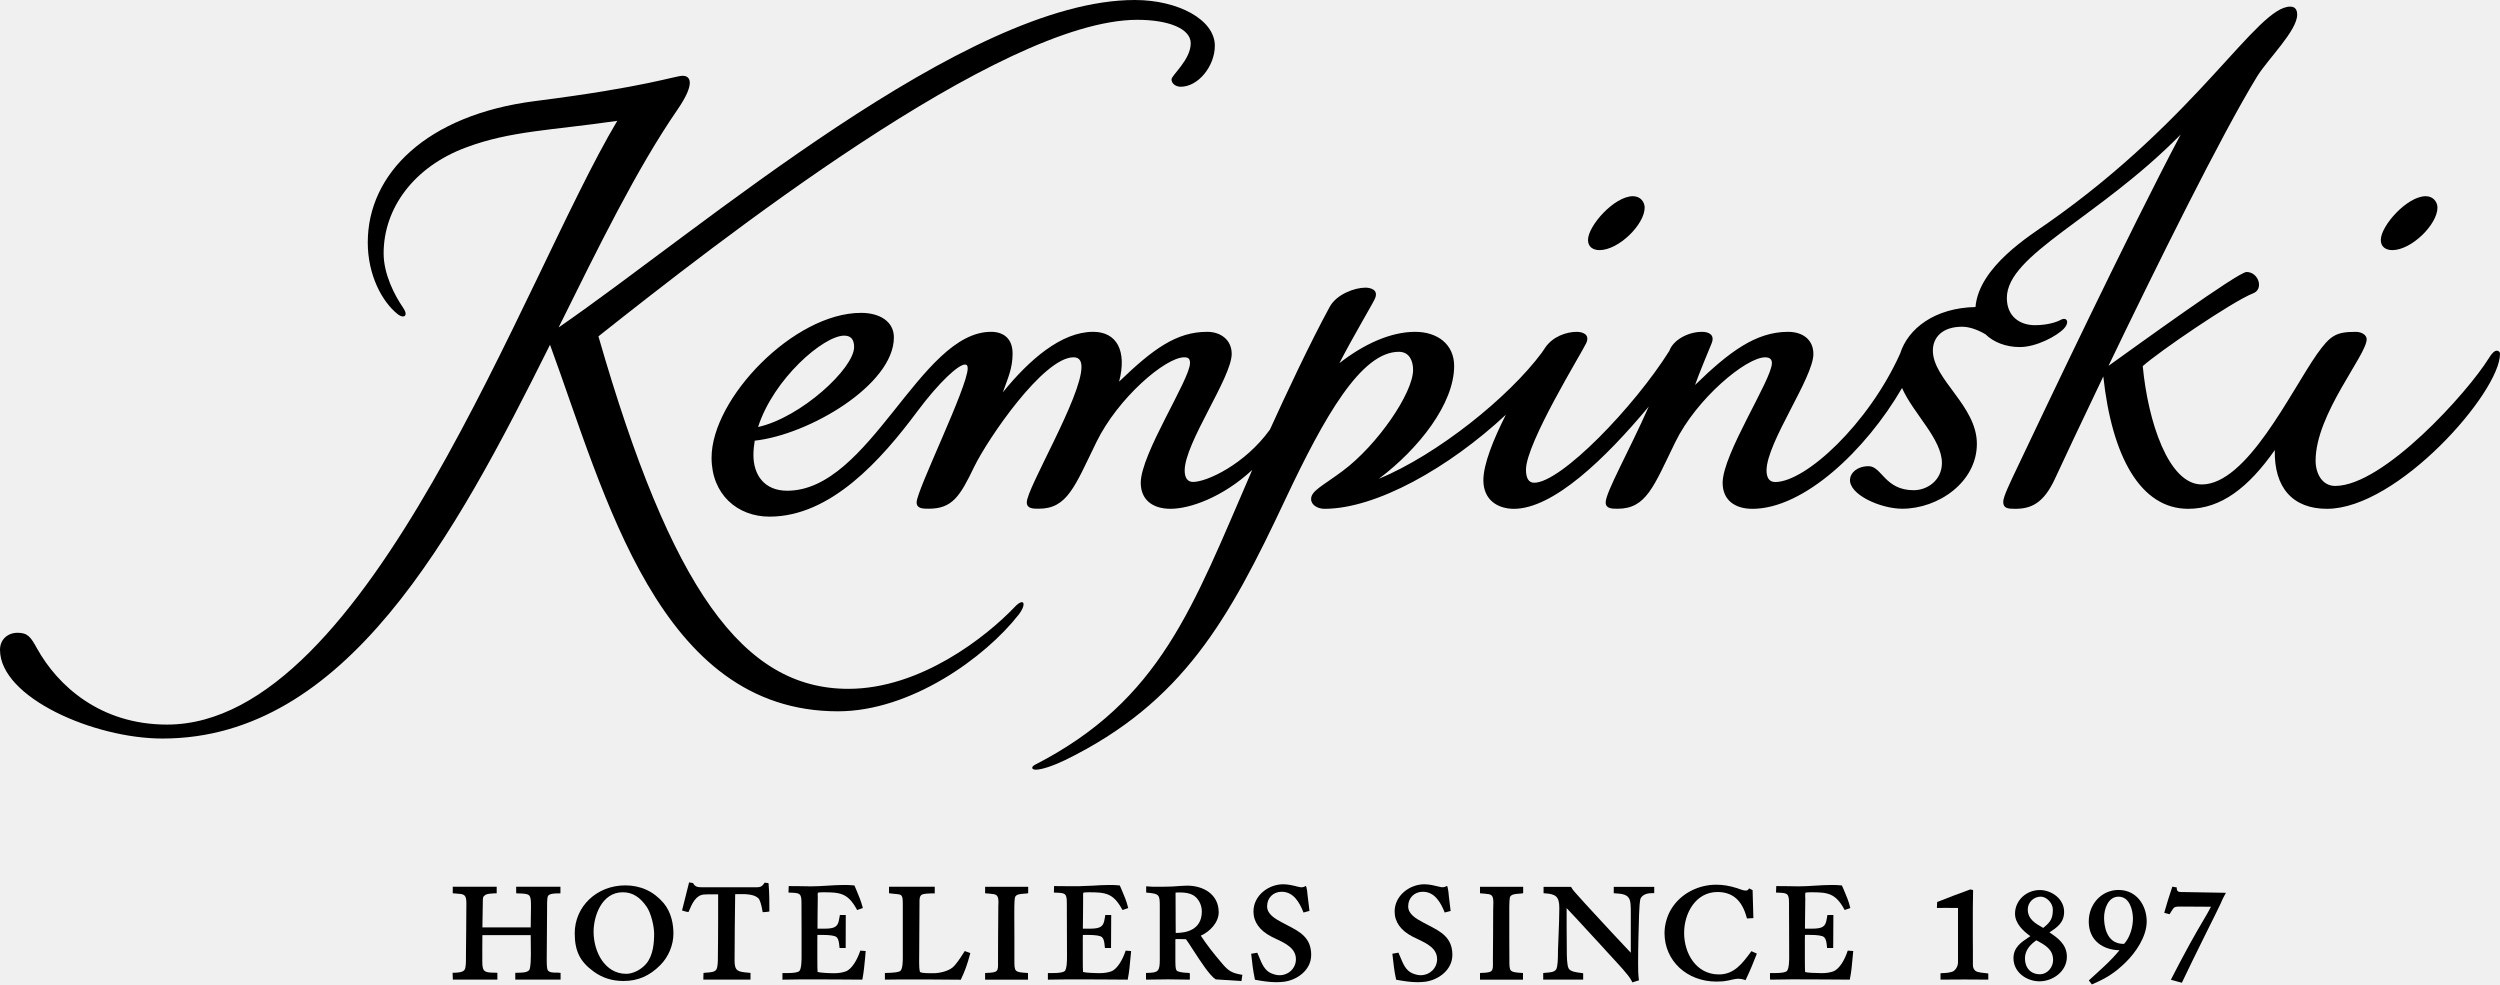
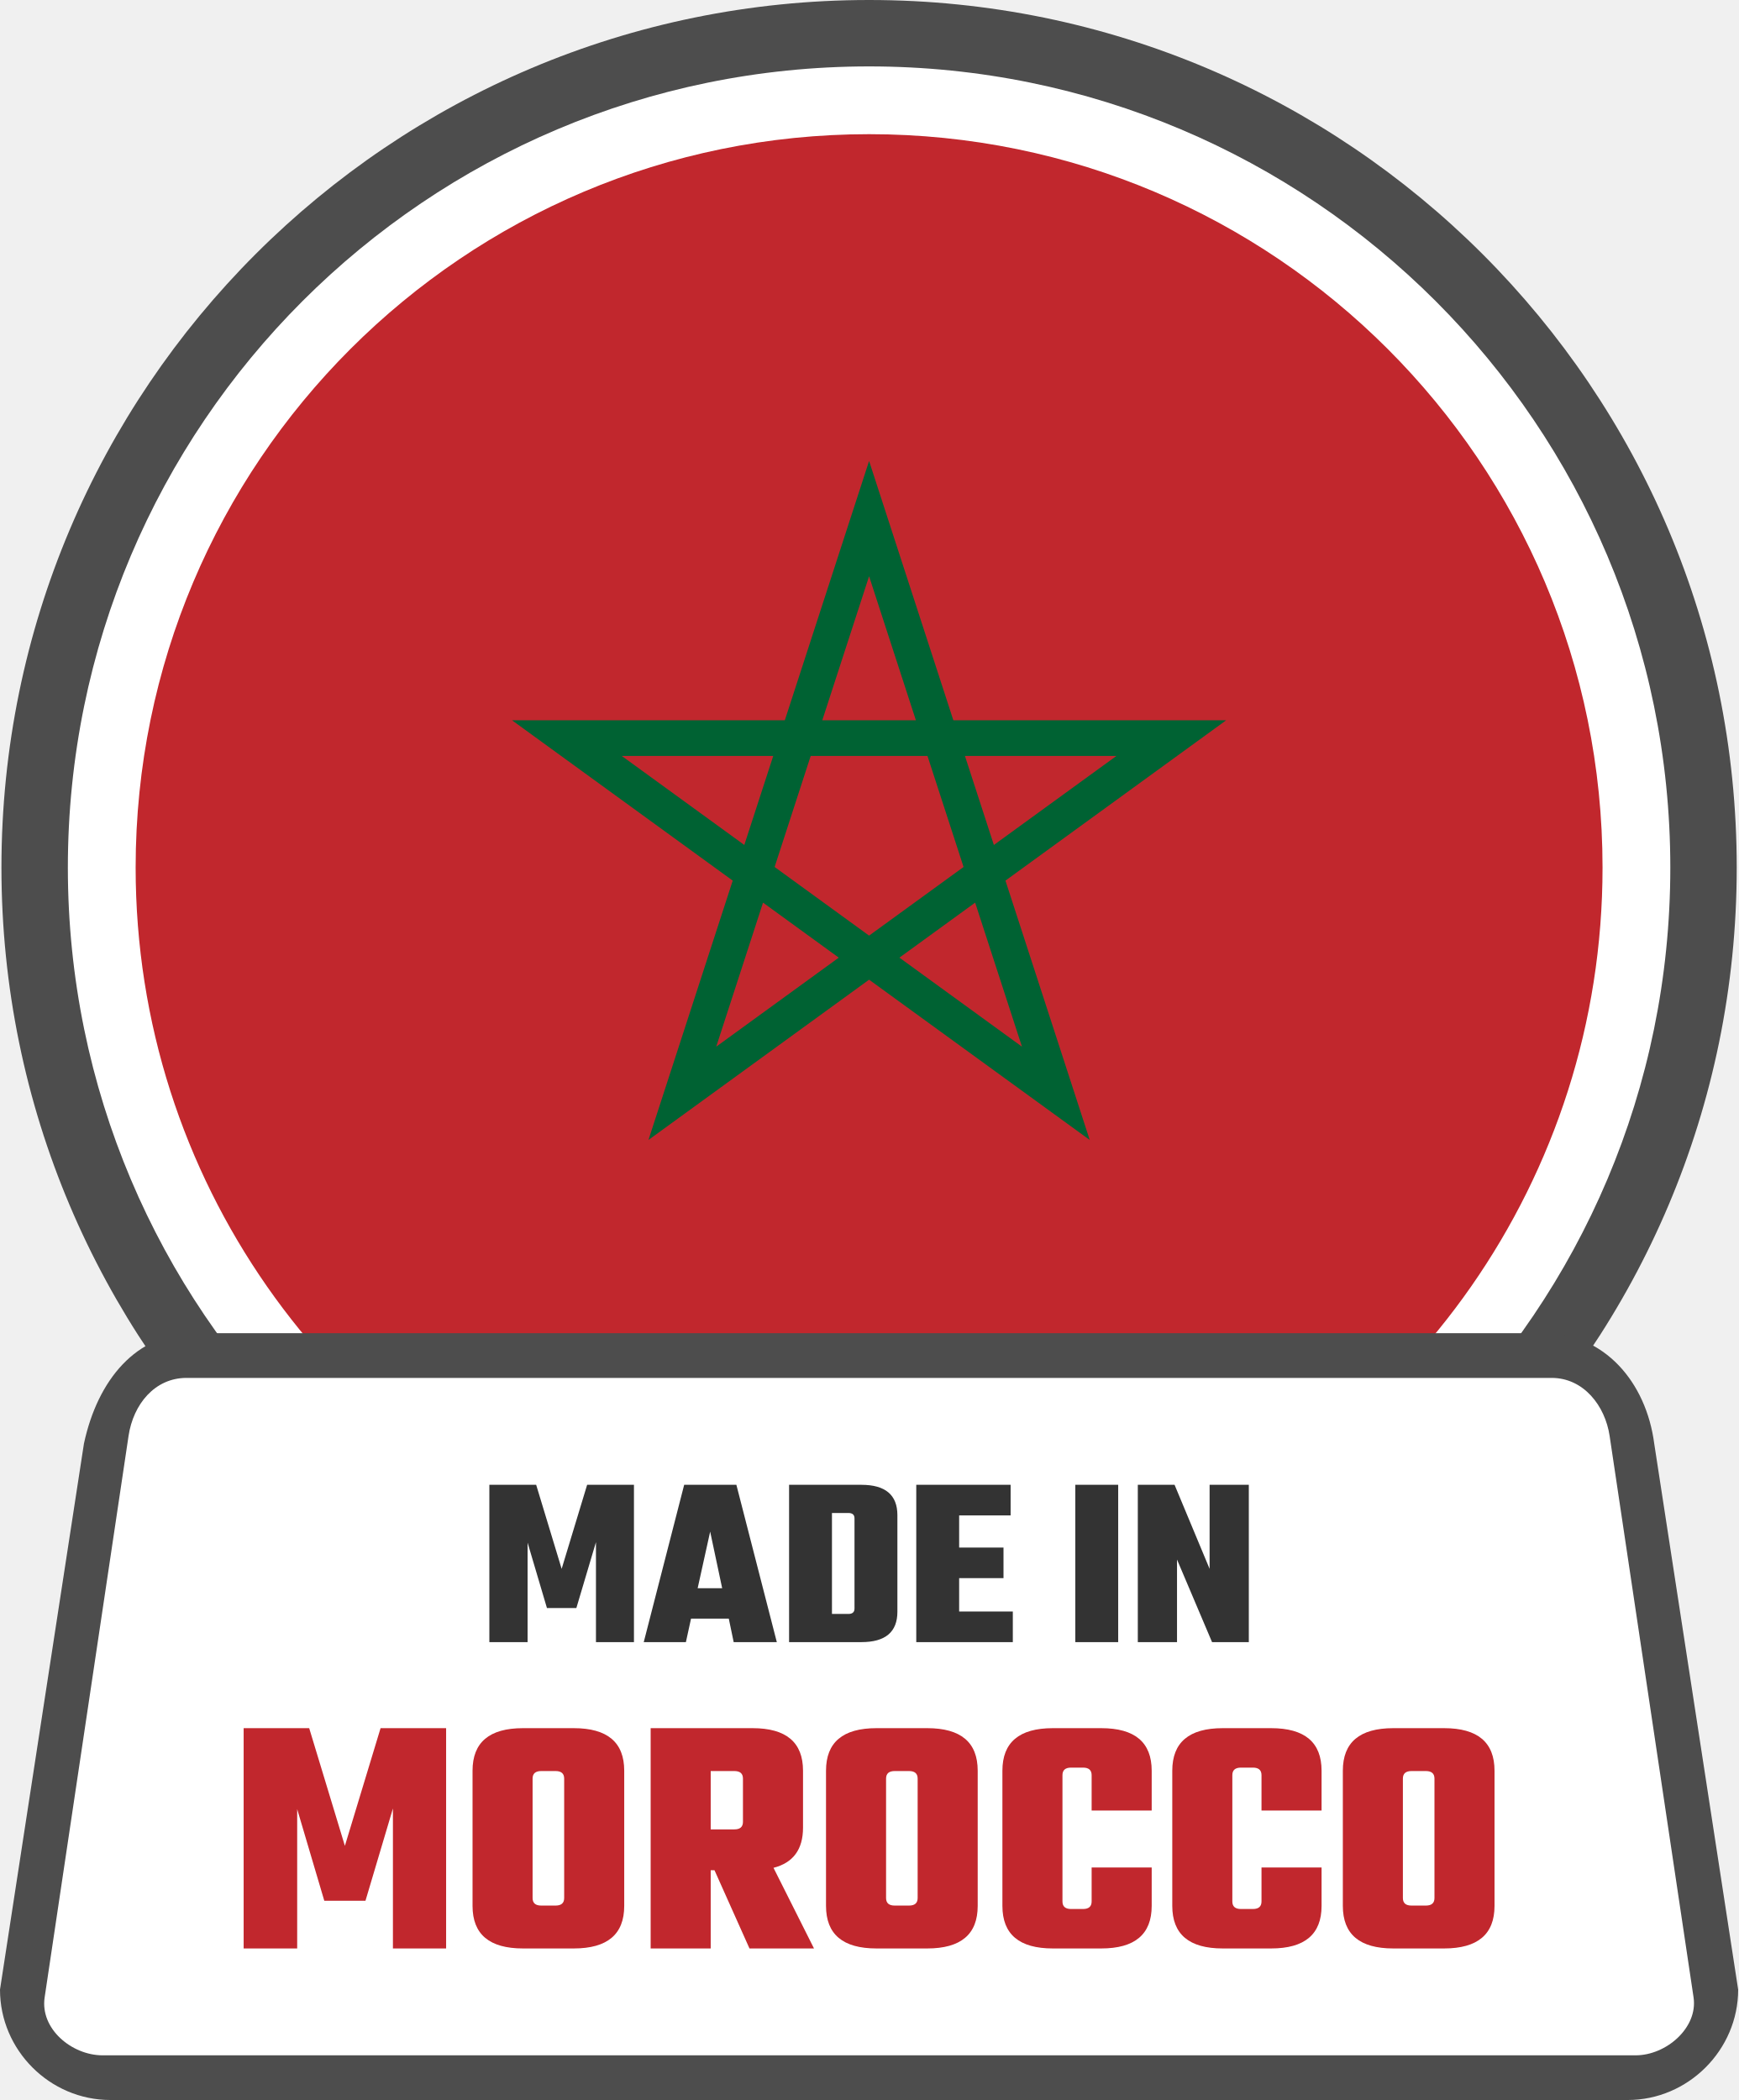
- <svg xmlns="http://www.w3.org/2000/svg" width="200pt" height="78.754pt" viewBox="0 0 200 78.754" version="1.1" id="svg2">
-   <defs id="defs4" />
-   <path id="path131" d="m 130.637,15.696 c -1.495,0 -3.597,2.37 -3.597,3.5 0,0.565 0.413,0.813 0.923,0.813 1.53,0 3.61,-2.053 3.61,-3.404 0,-0.434 -0.324,-0.909 -0.937,-0.909" style="fill:#000000;fill-opacity:1;fill-rule:nonzero;stroke:none" />
-   <path id="path133" d="m 194.061,15.696 c -1.495,0 -3.597,2.37 -3.597,3.5 0,0.565 0.413,0.813 0.923,0.813 1.53,0 3.61,-2.053 3.61,-3.404 0,-0.434 -0.331,-0.909 -0.937,-0.909" style="fill:#000000;fill-opacity:1;fill-rule:nonzero;stroke:none" />
-   <path id="path135" d="M 90.778,-4.8828129e-5 C 77.28,-4.8828129e-5 56.148,18.3 44.689,26.196 47.893,19.733 50.939,13.505 54.198,8.771 c 1.447,-2.101 1.04,-2.708 0.42,-2.708 -0.62,0 -2.921,0.896 -11.782,2.019 -8.716,1.102 -13.415,5.822 -13.415,11.314 0,2.598 1.137,4.747 2.412,5.753 0.455,0.351 0.889,0.145 0.4,-0.558 -0.641,-0.923 -1.543,-2.639 -1.543,-4.32 0,-3.597 2.398,-6.918 6.594,-8.475 C 40.865,10.459 44.076,10.439 49.382,9.667 41.892,22.214 29.524,57.967 13.36,57.967 8.006,57.967 4.616,54.845 2.97,51.89 2.467,50.98 2.232,50.622 1.412,50.622 0.572,50.622 0,51.201 0,51.979 c 0,3.824 7.524,7.104 12.995,7.104 14.655,0 23.351,-16.13 31.006,-31.502 4.423,12.037 8.695,29.324 23.034,29.324 5.822,0 11.775,-4.299 14.456,-7.731 0.675,-0.875 0.427,-1.399 -0.31,-0.62 -2.281,2.391 -7.538,6.553 -13.312,6.553 -8.447,0 -14.18,-8.006 -19.995,-28.201 9.433,-7.462 32.142,-25.321 43.112,-25.321 2.501,0 4.272,0.71 4.272,1.874 0,1.33 -1.536,2.556 -1.536,2.894 0,0.331 0.331,0.586 0.737,0.586 1.406,0 2.728,-1.654 2.728,-3.28 0,-2.088 -2.942,-3.659 -6.408,-3.659" style="fill:#000000;fill-opacity:1;fill-rule:nonzero;stroke:none" />
-   <path id="path137" d="m 199.738,28.057 c -0.172,0 -0.386,0.193 -0.627,0.593 -1.681,2.722 -8.427,10.225 -12.299,10.225 -1.02,0 -1.564,-0.965 -1.564,-2.026 0,-3.721 4.086,-8.44 4.086,-9.708 0,-0.351 -0.413,-0.593 -0.868,-0.593 -1.564,0 -2.033,0.262 -3.114,1.791 -2.122,3.032 -5.602,10.418 -9.212,10.418 -2.666,0 -4.306,-5.057 -4.72,-9.467 1.226,-1.109 7.152,-5.168 8.84,-5.829 0.861,-0.331 0.427,-1.702 -0.537,-1.702 -0.668,0 -8.84,5.939 -11.045,7.51 3.796,-7.896 9.033,-18.486 11.899,-23.165 0.841,-1.364 3.197,-3.652 3.197,-4.926 0,-0.427 -0.179,-0.648 -0.558,-0.648 -2.653,0 -7.338,8.854 -19.348,17.28 -1.447,1.02 -5.56,3.535 -5.829,6.752 -3.273,0.069 -5.402,1.729 -6.029,3.728 -2.542,5.643 -7.558,10.273 -9.998,10.273 -0.551,0 -0.689,-0.475 -0.689,-0.923 0,-2.239 3.748,-7.414 3.748,-9.322 0,-1.13 -0.834,-1.771 -2.026,-1.771 -2.591,0 -4.72,1.612 -7.441,4.251 0.255,-0.751 1.137,-2.88 1.33,-3.342 0.289,-0.73 -0.317,-0.909 -0.765,-0.909 -1.185,0 -2.336,0.696 -2.618,1.516 -2.811,4.485 -8.668,10.556 -10.818,10.556 -0.434,0 -0.655,-0.358 -0.655,-1.047 0,-2.122 4.451,-9.322 4.823,-10.129 0.331,-0.737 -0.372,-0.896 -0.758,-0.896 -0.827,0 -1.902,0.365 -2.515,1.247 -0.076,0.11 -0.172,0.255 -0.289,0.427 -2.653,3.569 -8.323,8.13 -13.036,10.087 3.225,-2.425 6.029,-6.029 6.029,-9.026 0,-1.743 -1.337,-2.735 -3.121,-2.735 -1.984,0 -4.141,1.006 -6.063,2.508 1.24,-2.377 2.639,-4.706 2.839,-5.147 0.338,-0.737 -0.365,-0.896 -0.751,-0.896 -0.861,0 -2.308,0.524 -2.859,1.536 -1.53,2.797 -3.528,7.055 -4.782,9.818 -2.012,2.791 -5.05,4.189 -6.153,4.189 -0.427,0 -0.668,-0.317 -0.668,-0.916 0,-2.205 3.762,-7.434 3.762,-9.329 0,-1.109 -0.868,-1.764 -1.957,-1.764 -2.474,0 -4.341,1.378 -7.049,3.982 0.641,-2.467 -0.193,-3.982 -2.074,-3.982 -2.556,0 -5.119,2.239 -7.228,4.837 0.427,-1.192 0.779,-1.929 0.779,-3.101 0,-1.185 -0.71,-1.736 -1.723,-1.736 -5.691,0 -9.688,12.712 -16.309,12.712 -1.84,0 -2.701,-1.275 -2.701,-2.853 0,-0.386 0.041,-0.765 0.103,-1.151 4.348,-0.475 11.134,-4.479 11.134,-8.261 0,-1.288 -1.151,-1.964 -2.625,-1.964 -5.374,0 -11.961,6.849 -11.961,11.589 0,2.935 2.067,4.713 4.637,4.713 4.899,0 8.937,-4.541 11.817,-8.413 1.791,-2.398 3.307,-3.755 3.817,-3.755 0.131,0 0.22,0.062 0.22,0.303 0,1.488 -4.086,9.756 -4.086,10.721 0,0.51 0.503,0.51 0.965,0.51 1.895,0 2.508,-0.999 3.638,-3.349 1.096,-2.253 5.54,-8.764 7.951,-8.764 0.475,0 0.634,0.317 0.634,0.772 0,2.412 -4.375,9.694 -4.375,10.831 0,0.51 0.503,0.51 0.965,0.51 2.281,0 2.88,-1.798 4.603,-5.326 1.716,-3.521 5.519,-6.787 7.028,-6.787 0.344,0 0.462,0.131 0.462,0.462 0,1.316 -3.941,7.262 -3.941,9.577 0,1.35 0.937,2.081 2.384,2.081 1.55,0 4.162,-0.916 6.532,-3.107 -4.775,11.004 -7.297,18.41 -17.391,23.592 -0.289,0.152 -0.289,0.386 0.083,0.386 0.475,0 1.433,-0.324 2.377,-0.785 9.412,-4.616 13.077,-11.258 17.577,-20.829 3.149,-6.683 6.077,-11.817 9.088,-11.817 0.847,0 1.137,0.737 1.137,1.447 0,1.847 -2.846,6.008 -5.629,8.082 -1.64,1.22 -2.529,1.592 -2.529,2.253 0,0.482 0.537,0.779 1.068,0.779 4.148,0 9.977,-3.3 14.511,-7.524 -0.978,1.936 -1.798,3.941 -1.798,5.237 0,1.592 1.164,2.288 2.439,2.288 3.142,0 7.297,-3.989 10.79,-8.179 -1.557,3.528 -3.445,6.856 -3.445,7.662 0,0.51 0.503,0.51 0.965,0.51 2.288,0 2.88,-1.798 4.603,-5.326 1.702,-3.486 5.671,-6.787 7.186,-6.787 0.344,0 0.544,0.131 0.544,0.462 0,1.316 -3.941,7.262 -3.941,9.577 0,1.35 0.937,2.081 2.384,2.081 4.113,0 9.067,-4.678 11.968,-9.667 0.896,2.039 3.19,4.079 3.19,5.994 0,1.385 -1.158,2.184 -2.26,2.184 -2.315,0 -2.549,-1.922 -3.604,-1.922 -0.903,0 -1.454,0.524 -1.488,1.047 -0.097,1.226 2.446,2.356 4.175,2.356 2.901,0 5.974,-2.136 5.974,-5.195 0,-3.045 -3.521,-5.147 -3.521,-7.455 0,-1.096 0.806,-1.909 2.329,-1.909 0.531,0 1.158,0.186 1.874,0.599 0.655,0.641 1.64,1.027 2.756,1.027 1.309,0 2.963,-0.875 3.521,-1.474 0.503,-0.537 0.22,-0.965 -0.262,-0.696 -0.338,0.186 -1.089,0.42 -2.053,0.42 -1.199,0 -2.246,-0.689 -2.246,-2.177 0,-3.48 7.297,-6.366 13.904,-13.071 -4.162,7.862 -11.052,22.379 -13.002,26.493 -0.675,1.412 -1.192,2.487 -1.192,2.887 0,0.524 0.372,0.558 0.944,0.558 1.261,0 2.274,-0.407 3.204,-2.425 0.599,-1.295 2.039,-4.368 3.858,-8.165 0.689,6.373 2.956,10.59 6.794,10.59 2.618,0 4.816,-1.695 6.925,-4.699 -0.062,2.997 1.426,4.699 4.175,4.699 5.657,0 13.842,-9.309 13.842,-12.395 0,-0.193 -0.159,-0.255 -0.262,-0.255 M 67.537,26.851 c 0.496,0 0.792,0.262 0.792,0.909 0,1.716 -4.265,5.643 -7.683,6.401 1.24,-3.865 5.243,-7.31 6.89,-7.31" style="fill:#000000;fill-opacity:1;fill-rule:nonzero;stroke:none" />
-   <path id="path139" d="m 44.496,77.81 c -0.262,0 -0.531,-0.007 -0.661,-0.172 -0.069,-0.076 -0.097,-0.351 -0.097,-0.834 l 0,-0.041 c 0,-0.641 0.007,-1.295 0.014,-1.943 0.007,-0.655 0.014,-1.302 0.014,-1.943 l 0,-0.145 c 0,-0.248 -0.014,-0.923 0.076,-1.054 0.124,-0.193 0.489,-0.2 0.758,-0.207 0.048,0 0.097,0 0.138,0 l 0.097,-0.007 0,-0.524 -3.542,0 0,0.42 0.014,0.11 0.103,0 c 1.006,0.034 1.068,0.034 1.068,1.027 0,0.565 -0.007,1.123 -0.021,1.695 l -3.865,0 0,-0.014 c 0.014,-0.675 0.021,-1.357 0.034,-2.033 l 0,-0.034 c 0,-0.269 0.007,-0.4 0.193,-0.51 0.165,-0.11 0.455,-0.117 0.689,-0.131 l 0.227,-0.007 0,-0.524 -3.514,0 0,0.524 0.269,0.021 c 0.613,0.041 0.82,0.048 0.82,0.758 0,0.717 -0.007,1.44 -0.014,2.164 -0.014,0.723 -0.021,1.44 -0.021,2.157 l 0,0.103 c 0,0.255 0.007,0.737 -0.11,0.916 -0.138,0.2 -0.475,0.22 -0.744,0.234 l -0.214,0.007 0.021,0.544 3.562,0 0,-0.544 -0.2,-0.007 c -0.758,-0.014 -1.006,-0.021 -1.006,-0.841 0,-0.379 0,-0.758 0,-1.137 0.007,-0.338 0.007,-0.682 0.007,-1.027 l 3.865,0 c 0,0.241 0,0.475 0.007,0.717 0,0.269 0.007,0.544 0.007,0.813 0,1.034 -0.103,1.226 -0.131,1.261 -0.172,0.2 -0.51,0.207 -0.799,0.214 -0.076,0 -0.145,0 -0.214,0.007 l -0.103,0 0,0.544 3.624,0 0,-0.537 -0.097,-0.007 c -0.076,-0.014 -0.165,-0.014 -0.255,-0.014" style="fill:#000000;fill-opacity:1;fill-rule:nonzero;stroke:none" />
-   <path id="path141" d="m 50.016,70.831 c -2.267,0 -4.038,1.681 -4.038,3.831 0,1.412 0.42,2.267 1.502,3.052 0.696,0.51 1.474,0.765 2.398,0.765 1.151,0 2.081,-0.4 2.942,-1.268 0.655,-0.648 1.054,-1.612 1.054,-2.515 0,-0.696 -0.138,-1.681 -0.792,-2.46 -0.799,-0.93 -1.833,-1.406 -3.066,-1.406 m 1.681,6.27 c -0.427,0.489 -1.054,0.806 -1.599,0.806 -1.695,0 -2.611,-1.736 -2.611,-3.376 0,-1.213 0.634,-3.149 2.336,-3.149 0.772,0 1.378,0.379 1.922,1.178 0.345,0.517 0.586,1.543 0.586,2.136 0,0.71 -0.069,1.736 -0.634,2.405" style="fill:#000000;fill-opacity:1;fill-rule:nonzero;stroke:none" />
-   <path id="path143" d="m 61.474,70.651 -0.303,-0.041 -0.034,0.055 c -0.172,0.248 -0.31,0.317 -0.593,0.317 l -4.355,0 c -0.338,0 -0.565,-0.021 -0.723,-0.296 l -0.021,-0.041 -0.317,-0.055 -0.565,2.246 0.159,0.048 c 0.09,0.028 0.172,0.055 0.269,0.069 l 0.09,0.007 0.034,-0.076 c 0.241,-0.572 0.544,-1.282 1.213,-1.323 0.179,-0.014 0.379,-0.014 0.558,-0.014 l 0.565,0 0,2.157 c 0,0.482 0,0.972 -0.007,1.461 -0.007,0.482 -0.014,0.972 -0.014,1.454 0,0.227 0,0.751 -0.124,0.944 -0.131,0.2 -0.434,0.22 -0.703,0.241 -0.083,0 -0.165,0.007 -0.234,0.021 l -0.09,0.014 -0.014,0.531 3.776,0 0,-0.537 -0.214,-0.021 c -0.772,-0.076 -1.061,-0.103 -1.061,-0.958 0,-1.778 0.028,-3.576 0.048,-5.319 0.145,-0.007 0.276,-0.007 0.434,-0.007 0.4,0 1.082,0 1.426,0.338 0.117,0.117 0.241,0.517 0.324,1.013 l 0.014,0.09 0.09,0 c 0.117,0 0.241,-0.014 0.358,-0.034 l 0.09,-0.014 0,-0.09 c 0,-0.689 0,-1.392 -0.062,-2.095 z m 0,0" style="fill:#000000;fill-opacity:1;fill-rule:nonzero;stroke:none" />
-   <path id="path145" d="m 68.798,76.122 c -0.207,0.613 -0.627,1.392 -1.123,1.585 -0.255,0.096 -0.593,0.152 -0.93,0.152 -0.448,0 -1.171,-0.041 -1.337,-0.103 -0.014,-0.11 -0.021,-0.462 -0.021,-1.068 l 0,-1.571 c 0,-0.165 0.007,-0.269 0.007,-0.324 0.021,0 0.041,0 0.076,0 l 0.296,0 c 0.648,0 1.034,0.062 1.158,0.179 0.165,0.158 0.193,0.42 0.22,0.675 l 0.021,0.193 0.489,0 0.007,-2.639 -0.469,0 -0.034,0.186 c -0.076,0.448 -0.131,0.744 -0.593,0.854 -0.227,0.048 -0.475,0.055 -0.696,0.055 l -0.379,0 c -0.028,0 -0.062,0 -0.09,-0.007 0,-0.028 0,-0.048 0,-0.076 0,-0.393 0,-0.785 0.007,-1.178 0.007,-0.393 0.014,-0.785 0.014,-1.178 0,-0.041 0,-0.083 0,-0.124 -0.007,-0.11 -0.014,-0.214 0.007,-0.317 0.048,-0.014 0.152,-0.034 0.413,-0.034 1.35,0 1.977,0.055 2.687,1.344 l 0.041,0.076 0.455,-0.158 -0.021,-0.096 c -0.117,-0.455 -0.303,-0.889 -0.475,-1.302 -0.055,-0.117 -0.097,-0.234 -0.145,-0.345 l -0.028,-0.062 -0.062,-0.007 c -0.234,-0.028 -0.489,-0.034 -0.785,-0.034 -0.441,0 -0.889,0.028 -1.316,0.055 -0.427,0.028 -0.875,0.055 -1.309,0.055 -0.276,0 -0.558,-0.007 -0.841,-0.014 -0.282,-0.007 -0.558,-0.007 -0.841,-0.007 l -0.103,0 -0.021,0.517 0.138,0.007 c 0.744,0.028 0.903,0.034 0.903,0.799 0,0.717 0,1.433 0.007,2.15 0,0.723 0,1.44 0,2.15 0,0.262 0,0.944 -0.165,1.158 -0.09,0.117 -0.427,0.179 -1.006,0.179 l -0.358,0 0,0.524 0.11,0 c 0.51,-0.014 1.013,-0.021 1.516,-0.021 l 0.717,0 c 0.661,0 1.316,0.007 1.977,0.007 0.661,0.007 1.323,0.014 1.977,0.014 l 0.09,0 0.021,-0.09 c 0.103,-0.544 0.152,-1.109 0.207,-1.661 0.007,-0.138 0.021,-0.282 0.034,-0.427 l 0.014,-0.11 -0.434,-0.034 z m 0,0" style="fill:#000000;fill-opacity:1;fill-rule:nonzero;stroke:none" />
-   <path id="path147" d="m 77.046,76.294 c -0.234,0.365 -0.558,0.868 -0.847,1.109 -0.358,0.296 -1.04,0.455 -1.53,0.455 l -0.241,0 c -0.613,0 -0.779,-0.062 -0.82,-0.096 -0.014,-0.021 -0.076,-0.138 -0.076,-0.751 l 0,-0.034 c 0,-0.799 0.007,-1.605 0.014,-2.405 0.007,-0.806 0.014,-1.612 0.014,-2.405 0,-0.241 0,-0.489 0.193,-0.599 0.138,-0.076 0.565,-0.096 0.882,-0.096 l 0.145,0 0,-0.531 -3.659,0 0,0.517 0.097,0.014 c 0.145,0.014 0.269,0.028 0.379,0.041 0.579,0.048 0.627,0.055 0.627,0.882 l 0,4.155 c 0,0.303 0,0.868 -0.165,1.096 -0.124,0.158 -0.792,0.179 -1.047,0.186 l -0.22,0.007 0,0.531 0.11,0 c 0.696,-0.014 1.378,-0.014 2.067,-0.014 l 1.109,0 c 0.903,0 1.812,0.014 2.715,0.021 l 0.069,0.007 0.028,-0.069 c 0.276,-0.558 0.517,-1.226 0.71,-1.977 l 0.028,-0.09 -0.448,-0.165 z m 0,0" style="fill:#000000;fill-opacity:1;fill-rule:nonzero;stroke:none" />
-   <path id="path149" d="m 78.809,71.458 0.09,0.014 c 0.103,0.007 0.193,0.021 0.282,0.021 0.517,0.048 0.696,0.062 0.696,0.71 0,0.11 -0.007,0.214 -0.014,0.324 0,0.117 0,0.227 0,0.338 0,0.62 -0.007,1.254 -0.014,1.895 0,0.634 -0.007,1.268 -0.007,1.895 0,0.103 0,0.193 0,0.282 0.014,0.772 0.014,0.868 -0.93,0.896 l -0.103,0.007 0,0.531 3.431,0 0,-0.531 -0.097,-0.007 c -0.992,-0.062 -0.992,-0.103 -0.992,-1.04 l 0,-0.138 c 0,-0.558 0,-1.116 0,-1.674 -0.007,-0.558 -0.007,-1.109 -0.007,-1.667 l 0,-0.131 c -0.007,-1.082 0.034,-1.385 0.076,-1.447 0.11,-0.2 0.427,-0.22 0.703,-0.241 0.09,-0.007 0.172,-0.014 0.241,-0.021 l 0.09,-0.021 0,-0.51 -3.445,0 z m 0,0" style="fill:#000000;fill-opacity:1;fill-rule:nonzero;stroke:none" />
-   <path id="path151" d="m 90.027,76.122 c -0.207,0.613 -0.627,1.399 -1.123,1.585 -0.255,0.096 -0.586,0.145 -0.93,0.145 -0.441,0 -1.171,-0.034 -1.33,-0.096 -0.014,-0.11 -0.021,-0.462 -0.021,-1.068 l 0,-1.571 c 0,-0.165 0,-0.269 0.007,-0.317 0.014,0 0.041,-0.007 0.069,-0.007 l 0.303,0 c 0.641,0 1.034,0.062 1.151,0.179 0.172,0.158 0.193,0.42 0.22,0.675 l 0.021,0.193 0.489,0 0.014,-2.639 -0.475,0 -0.028,0.186 c -0.076,0.448 -0.131,0.744 -0.593,0.854 -0.227,0.048 -0.482,0.055 -0.696,0.055 l -0.386,0 c -0.028,-0.007 -0.062,0 -0.09,-0.007 0,-0.028 0,-0.048 0,-0.076 0,-0.393 0.007,-0.785 0.014,-1.178 0,-0.393 0.007,-0.785 0.007,-1.178 0,-0.041 0,-0.076 0,-0.124 -0.007,-0.11 -0.007,-0.214 0.014,-0.317 0.041,-0.014 0.152,-0.034 0.413,-0.034 1.344,0 1.971,0.055 2.68,1.344 l 0.048,0.076 0.455,-0.158 -0.028,-0.096 c -0.11,-0.455 -0.296,-0.889 -0.475,-1.309 -0.048,-0.11 -0.097,-0.227 -0.145,-0.338 l -0.028,-0.062 -0.062,-0.007 c -0.227,-0.028 -0.482,-0.034 -0.779,-0.034 -0.441,0 -0.889,0.028 -1.323,0.055 -0.703,0.041 -1.426,0.055 -2.15,0.041 -0.276,-0.007 -0.558,-0.007 -0.841,-0.007 l -0.103,0 -0.014,0.517 0.131,0.007 c 0.751,0.028 0.903,0.034 0.903,0.806 0,0.71 0.007,1.426 0.007,2.15 0.007,0.717 0.007,1.433 0.007,2.143 0,0.262 0,0.944 -0.165,1.158 -0.097,0.117 -0.434,0.179 -1.006,0.179 l -0.358,0 0,0.524 0.11,0 c 0.503,-0.014 1.013,-0.021 1.516,-0.021 l 0.717,0 c 0.655,0 1.316,0.007 1.977,0.007 0.655,0.007 1.316,0.014 1.977,0.014 l 0.09,0 0.014,-0.09 c 0.11,-0.551 0.158,-1.116 0.207,-1.667 0.014,-0.145 0.028,-0.282 0.041,-0.42 l 0.007,-0.11 -0.434,-0.034 z m 0,0" style="fill:#000000;fill-opacity:1;fill-rule:nonzero;stroke:none" />
-   <path id="path153" d="m 97.799,77.114 c -0.751,-0.875 -1.288,-1.578 -1.736,-2.26 0.717,-0.317 1.433,-1.054 1.433,-1.867 0,-1.474 -1.268,-2.136 -2.515,-2.136 -0.172,0 -0.31,0.007 -0.489,0.021 -0.351,0.034 -0.827,0.069 -1.909,0.069 -0.262,0 -0.51,0 -0.772,-0.028 l -0.117,-0.007 0,0.496 0.097,0.014 c 0.965,0.083 0.992,0.172 0.992,1.109 l 0,4.224 c 0,0.944 -0.11,1.068 -0.992,1.082 l -0.11,0.007 0,0.531 0.11,0 c 1.102,-0.028 2.184,-0.028 3.287,0 l 0.11,0 0,-0.427 -0.021,-0.103 -0.103,-0.007 c -0.551,-0.021 -0.868,-0.09 -0.944,-0.207 -0.09,-0.138 -0.09,-0.496 -0.09,-0.689 l 0,-1.791 c 0.021,-0.014 0.076,-0.021 0.186,-0.021 l 0.09,0 c 0.193,0 0.386,0.007 0.572,0.014 0.152,0.207 0.351,0.51 0.572,0.861 0.593,0.909 1.323,2.046 1.805,2.35 l 2.06,0.138 0.076,-0.503 -0.103,-0.014 C 98.557,77.838 98.281,77.679 97.799,77.114 m -3.686,-2.48 -0.055,0 c -0.007,-0.31 -0.007,-0.62 -0.007,-0.923 l 0,-0.331 -0.007,-1.964 c 0,0 0,-0.007 0,-0.007 0.097,-0.014 0.255,-0.014 0.331,-0.014 0.475,0 0.82,0.069 1.089,0.227 0.407,0.241 0.682,0.758 0.682,1.295 0,1.488 -1.275,1.716 -2.033,1.716" style="fill:#000000;fill-opacity:1;fill-rule:nonzero;stroke:none" />
-   <path id="path155" d="m 102.987,74.021 c -0.159,-0.083 -0.317,-0.165 -0.482,-0.255 -0.475,-0.262 -1.137,-0.62 -1.137,-1.261 0,-0.675 0.489,-1.164 1.164,-1.164 0.944,0 1.412,0.841 1.716,1.578 l 0.034,0.083 0.475,-0.131 -0.152,-1.261 -0.014,-0.124 c -0.014,-0.165 -0.028,-0.331 -0.076,-0.496 l -0.041,-0.117 -0.11,0.055 c -0.117,0.055 -0.262,0.076 -0.407,0.034 l -0.159,-0.034 c -0.372,-0.096 -0.751,-0.186 -1.144,-0.186 -1.151,0 -2.377,0.875 -2.377,2.184 0,0.827 0.496,1.516 1.426,1.998 0.124,0.062 0.255,0.131 0.393,0.193 0.737,0.345 1.578,0.744 1.578,1.619 0,0.717 -0.579,1.282 -1.316,1.282 -0.193,0 -0.4,-0.048 -0.641,-0.145 -0.544,-0.22 -0.772,-0.779 -0.992,-1.323 -0.034,-0.09 -0.076,-0.172 -0.11,-0.255 l -0.034,-0.076 -0.489,0.083 0.014,0.096 c 0.055,0.572 0.138,1.247 0.276,1.909 l 0.014,0.069 0.069,0.014 c 0.524,0.096 1.075,0.186 1.64,0.186 0.2,0 0.386,-0.014 0.593,-0.034 1.068,-0.131 2.198,-0.93 2.198,-2.15 0,-1.392 -0.93,-1.867 -1.909,-2.37" style="fill:#000000;fill-opacity:1;fill-rule:nonzero;stroke:none" />
-   <path id="path157" d="m 114.28,74.021 c -0.158,-0.083 -0.317,-0.165 -0.482,-0.255 -0.482,-0.262 -1.144,-0.62 -1.144,-1.261 0,-0.675 0.496,-1.164 1.171,-1.164 0.944,0 1.412,0.841 1.716,1.571 l 0.034,0.09 0.475,-0.124 -0.152,-1.268 -0.007,-0.103 c -0.021,-0.172 -0.034,-0.351 -0.083,-0.517 l -0.034,-0.117 -0.117,0.048 c -0.131,0.062 -0.262,0.076 -0.413,0.041 l -0.145,-0.034 c -0.372,-0.09 -0.751,-0.186 -1.158,-0.186 -1.137,0 -2.37,0.875 -2.37,2.184 0,0.827 0.489,1.516 1.426,1.998 0.124,0.062 0.255,0.124 0.4,0.193 0.737,0.351 1.571,0.744 1.571,1.612 0,0.723 -0.579,1.288 -1.323,1.288 -0.179,0 -0.393,-0.048 -0.641,-0.145 -0.537,-0.22 -0.765,-0.779 -0.985,-1.323 -0.034,-0.083 -0.069,-0.172 -0.11,-0.255 l -0.034,-0.083 -0.489,0.09 0.014,0.096 c 0.076,0.71 0.145,1.302 0.276,1.902 l 0.014,0.076 0.069,0.014 c 0.524,0.096 1.082,0.186 1.64,0.186 0.193,0 0.393,-0.014 0.593,-0.034 1.068,-0.131 2.198,-0.937 2.198,-2.15 0,-1.385 -0.923,-1.86 -1.909,-2.37" style="fill:#000000;fill-opacity:1;fill-rule:nonzero;stroke:none" />
-   <path id="path159" d="m 118.4,71.458 0.09,0.014 c 0.103,0.007 0.193,0.021 0.282,0.021 0.517,0.048 0.696,0.062 0.696,0.71 0,0.11 -0.007,0.214 -0.007,0.324 -0.007,0.117 -0.007,0.227 -0.007,0.338 0,0.62 -0.007,1.254 -0.007,1.895 -0.007,0.634 -0.014,1.268 -0.014,1.895 0,0.103 0,0.193 0,0.282 0.014,0.772 0.014,0.868 -0.93,0.896 l -0.103,0.007 0,0.531 3.438,0 0,-0.531 -0.103,-0.007 c -0.985,-0.062 -0.985,-0.103 -0.985,-1.04 l 0,-0.138 c 0,-0.558 0,-1.116 -0.007,-1.674 0,-0.558 0,-1.109 0,-1.667 l 0,-0.124 c -0.014,-1.089 0.034,-1.392 0.069,-1.454 0.117,-0.2 0.427,-0.22 0.71,-0.241 0.083,-0.007 0.165,-0.014 0.241,-0.021 l 0.09,-0.021 0,-0.51 -3.452,0 z m 0,0" style="fill:#000000;fill-opacity:1;fill-rule:nonzero;stroke:none" />
-   <path id="path161" d="m 129.1,71.458 0.103,0.007 c 1.261,0.055 1.261,0.413 1.261,1.619 l 0,3.135 -0.372,-0.393 c -0.827,-0.882 -1.654,-1.764 -2.46,-2.646 -0.317,-0.338 -0.627,-0.682 -0.937,-1.02 -0.2,-0.227 -0.4,-0.448 -0.599,-0.668 -0.131,-0.138 -0.276,-0.303 -0.379,-0.489 l -0.034,-0.055 -2.198,0 0,0.51 0.097,0.007 c 0.861,0.055 1.164,0.241 1.164,1.164 0,0.737 -0.034,1.502 -0.062,2.232 -0.021,0.413 -0.034,0.827 -0.048,1.24 0,0.055 0,0.124 0,0.2 -0.007,0.365 -0.007,1.047 -0.152,1.261 -0.131,0.207 -0.489,0.234 -0.779,0.255 -0.048,0.007 -0.103,0.014 -0.145,0.014 l -0.103,0.014 0,0.524 3.197,0 0,-0.51 -0.193,-0.028 c -0.331,-0.041 -0.834,-0.096 -0.972,-0.358 -0.145,-0.276 -0.145,-1.096 -0.145,-1.406 -0.014,-1.137 -0.014,-2.294 -0.014,-3.418 0.627,0.661 1.261,1.35 1.867,2.012 0.276,0.296 0.544,0.593 0.82,0.889 0.234,0.262 0.469,0.517 0.703,0.772 0.241,0.262 0.475,0.524 0.717,0.779 0.234,0.255 0.544,0.599 0.82,0.951 0.103,0.138 0.22,0.296 0.289,0.448 l 0.041,0.09 0.531,-0.165 -0.014,-0.09 c -0.055,-0.42 -0.055,-0.854 -0.055,-1.275 0,-1.364 0.041,-2.722 0.076,-3.865 l 0.007,-0.152 c 0.014,-0.31 0.034,-1.047 0.138,-1.213 0.227,-0.338 0.613,-0.379 0.958,-0.379 l 0.11,0 0,-0.503 -3.238,0 z m 0,0" style="fill:#000000;fill-opacity:1;fill-rule:nonzero;stroke:none" />
-   <path id="path163" d="m 140.063,76.164 c -0.682,0.916 -1.33,1.791 -2.549,1.791 -1.819,0 -2.784,-1.674 -2.784,-3.321 0,-1.592 0.937,-3.273 2.666,-3.273 1.206,0 1.971,0.661 2.336,2.033 l 0.028,0.083 0.51,-0.028 -0.062,-2.239 -0.282,-0.138 -0.048,0.076 c -0.055,0.069 -0.124,0.096 -0.234,0.096 -0.145,0 -0.331,-0.069 -0.496,-0.124 -0.055,-0.021 -0.11,-0.041 -0.165,-0.062 -0.613,-0.193 -1.144,-0.282 -1.681,-0.282 -1.447,0 -2.804,0.71 -3.542,1.853 -0.372,0.558 -0.599,1.337 -0.599,2.012 0,2.219 1.785,3.886 4.162,3.886 0.317,0 0.606,-0.021 0.868,-0.076 0.097,-0.014 0.2,-0.034 0.289,-0.062 0.207,-0.041 0.4,-0.09 0.599,-0.09 0.152,0 0.317,0.028 0.475,0.083 l 0.09,0.034 0.041,-0.09 c 0.331,-0.689 0.606,-1.371 0.827,-1.943 l 0.034,-0.096 -0.434,-0.193 z m 0,0" style="fill:#000000;fill-opacity:1;fill-rule:nonzero;stroke:none" />
-   <path id="path165" d="m 147.793,76.122 c -0.2,0.613 -0.62,1.392 -1.123,1.585 -0.248,0.096 -0.579,0.145 -0.93,0.145 -0.455,0 -1.206,-0.034 -1.33,-0.09 -0.014,-0.096 -0.021,-0.448 -0.021,-1.075 l 0,-1.571 c 0,-0.165 0.007,-0.269 0.007,-0.317 0.021,0 0.041,-0.007 0.069,-0.007 l 0.303,0 c 0.648,0 1.034,0.062 1.151,0.179 0.172,0.158 0.2,0.413 0.227,0.668 l 0.021,0.2 0.489,0 0.014,-2.639 -0.475,0 -0.034,0.193 c -0.076,0.448 -0.131,0.737 -0.593,0.847 -0.227,0.048 -0.475,0.055 -0.696,0.055 l -0.379,0 c -0.041,0 -0.062,0 -0.097,-0.007 0,-0.028 0,-0.048 0,-0.076 0,-0.393 0.007,-0.785 0.014,-1.178 0.007,-0.393 0.014,-0.785 0.014,-1.178 0,-0.041 0,-0.076 -0.007,-0.117 0,-0.11 -0.007,-0.22 0.014,-0.324 0.041,-0.014 0.152,-0.034 0.413,-0.034 1.35,0 1.977,0.055 2.687,1.344 l 0.041,0.076 0.455,-0.158 -0.028,-0.096 c -0.103,-0.448 -0.289,-0.875 -0.462,-1.288 -0.055,-0.124 -0.103,-0.241 -0.158,-0.358 l -0.021,-0.062 -0.062,-0.007 c -0.234,-0.028 -0.489,-0.034 -0.785,-0.034 -0.441,0 -0.889,0.028 -1.316,0.055 -0.427,0.028 -0.875,0.055 -1.309,0.055 -0.283,0 -0.558,-0.007 -0.841,-0.014 -0.282,-0.007 -0.565,-0.007 -0.841,-0.007 l -0.103,0 -0.021,0.517 0.138,0.007 c 0.744,0.028 0.903,0.034 0.903,0.806 0,0.71 0,1.426 0.007,2.15 0,0.717 0.007,1.433 0.007,2.143 0,0.262 0,0.944 -0.172,1.158 -0.09,0.117 -0.427,0.179 -1.006,0.179 l -0.358,0 0,0.413 0.014,0.11 0.11,0 c 0.503,-0.014 1.006,-0.021 1.502,-0.021 l 0.717,0 c 0.661,0 1.316,0.007 1.977,0.007 0.661,0.007 1.323,0.014 1.977,0.014 l 0.09,0 0.014,-0.09 c 0.11,-0.537 0.158,-1.096 0.207,-1.64 0.014,-0.152 0.028,-0.296 0.041,-0.448 l 0.014,-0.11 -0.441,-0.034 z m 0,0" style="fill:#000000;fill-opacity:1;fill-rule:nonzero;stroke:none" />
-   <path id="path167" d="m 158.962,77.865 c -0.207,-0.021 -0.765,-0.062 -0.923,-0.193 -0.145,-0.124 -0.207,-0.262 -0.207,-0.489 0,-0.393 0,-0.785 0,-1.171 -0.007,-0.393 -0.007,-0.785 -0.007,-1.171 l 0,-0.916 c 0,-0.861 0,-1.757 0.021,-2.639 l 0,-0.083 -0.207,-0.048 -0.034,0.007 c -0.965,0.351 -1.805,0.668 -2.563,0.972 l -0.069,0.028 -0.021,0.475 0.117,0 c 0.179,-0.007 0.351,-0.007 0.524,-0.007 0.358,0 0.703,0.007 1.047,0.007 l 0,4.361 c 0,0.255 -0.131,0.517 -0.324,0.668 -0.22,0.165 -0.751,0.179 -0.972,0.186 l -0.103,0.007 0,0.51 0.103,0 c 1.206,-0.014 2.405,-0.014 3.617,0 l 0.103,0 0,-0.4 -0.007,-0.096 z m 0,0" style="fill:#000000;fill-opacity:1;fill-rule:nonzero;stroke:none" />
-   <path id="path169" d="m 163.958,74.593 c 0.606,-0.4 1.171,-0.779 1.171,-1.647 0,-1.04 -1.006,-1.743 -1.943,-1.743 -1.096,0 -1.984,0.847 -1.984,1.888 0,0.779 0.634,1.371 1.226,1.805 -0.062,0.041 -0.124,0.076 -0.179,0.117 -0.579,0.386 -1.171,0.792 -1.171,1.64 0,1.151 1.075,1.853 2.081,1.853 1.054,0 2.191,-0.785 2.191,-1.964 0,-0.985 -0.717,-1.502 -1.392,-1.95 m -1.736,-1.84 c 0,-0.565 0.469,-1.02 1.04,-1.02 0.469,0 0.965,0.524 0.965,1.02 0,0.73 -0.179,1.013 -0.772,1.481 -0.634,-0.358 -1.233,-0.703 -1.233,-1.481 m 0.965,5.188 c -0.723,0 -1.192,-0.503 -1.192,-1.275 0,-0.682 0.489,-1.151 0.916,-1.44 0.717,0.386 1.337,0.723 1.337,1.585 0,0.544 -0.427,1.13 -1.061,1.13" style="fill:#000000;fill-opacity:1;fill-rule:nonzero;stroke:none" />
-   <path id="path171" d="m 169.484,71.196 c -1.337,0 -2.384,1.109 -2.384,2.522 0,0.73 0.262,1.33 0.758,1.736 0.434,0.351 1.02,0.551 1.702,0.565 -0.186,0.227 -0.386,0.448 -0.586,0.655 -0.4,0.427 -0.841,0.82 -1.268,1.213 -0.179,0.158 -0.358,0.317 -0.531,0.482 l -0.069,0.062 0.241,0.324 0.076,-0.034 c 1.123,-0.482 1.791,-0.916 2.632,-1.736 0.806,-0.792 1.681,-2.06 1.681,-3.266 0,-1.254 -0.779,-2.522 -2.253,-2.522 m 0.441,4.313 c -0.014,0 -0.041,0 -0.055,0 -1.433,0 -1.543,-1.605 -1.543,-2.095 0,-0.675 0.31,-1.681 1.158,-1.681 0.903,0 1.151,1.109 1.151,1.764 0,0.634 -0.22,1.488 -0.71,2.012" style="fill:#000000;fill-opacity:1;fill-rule:nonzero;stroke:none" />
-   <path id="path173" d="m 174.472,71.361 c -0.282,0 -0.324,-0.138 -0.331,-0.276 l 0,-0.09 -0.351,-0.062 -0.034,0.09 c -0.234,0.71 -0.427,1.316 -0.586,1.895 l -0.028,0.11 0.427,0.11 0.131,-0.22 c 0.248,-0.393 0.248,-0.393 0.841,-0.393 0.779,0 1.557,0.014 2.336,0.014 -0.2,0.393 -0.42,0.772 -0.613,1.089 l -0.028,0.048 c -0.338,0.572 -0.682,1.171 -1.013,1.771 l -0.289,0.531 c -0.4,0.751 -0.82,1.516 -1.206,2.288 l -0.055,0.117 0.792,0.214 0.09,0.021 0.034,-0.083 c 0.51,-1.082 1.054,-2.17 1.571,-3.225 0.22,-0.441 0.434,-0.882 0.655,-1.323 0.262,-0.524 0.531,-1.061 0.779,-1.585 0.048,-0.096 0.097,-0.193 0.131,-0.289 0.062,-0.138 0.117,-0.262 0.186,-0.386 l 0.165,-0.303 z m 0,0" style="fill:#000000;fill-opacity:1;fill-rule:nonzero;stroke:none" />
+ <svg xmlns="http://www.w3.org/2000/svg" shape-rendering="geometricPrecision" text-rendering="geometricPrecision" image-rendering="optimizeQuality" fill-rule="evenodd" clip-rule="evenodd" viewBox="0 0 424 512.324">
+   <path fill="#4D4D4D" fill-rule="nonzero" d="M212.001 0c58.438 0 111.355 23.698 149.653 61.996 38.298 38.298 61.996 91.215 61.996 149.653 0 58.438-23.698 111.355-61.996 149.653-38.298 38.298-91.215 61.996-149.653 61.996-58.432 0-111.355-23.698-149.653-61.996C24.05 323.004.352 270.081.352 211.649c0-58.438 23.698-111.355 61.996-149.653C100.646 23.698 153.563 0 212.001 0z" />
+   <path fill="#fff" fill-rule="nonzero" d="M212.002 16.202c53.969 0 102.834 21.88 138.202 57.246 35.366 35.368 57.246 84.233 57.246 138.202 0 53.969-21.88 102.834-57.248 138.2-35.366 35.368-84.231 57.249-138.2 57.249-53.969 0-102.834-21.881-138.202-57.247-35.366-35.368-57.247-84.233-57.247-138.202 0-53.969 21.881-102.834 57.247-138.202 35.368-35.366 84.233-57.246 138.202-57.246z" />
+   <path fill="#C1272D" fill-rule="nonzero" d="M276.739 378.484H147.265C80.453 352.539 33.087 287.629 33.087 211.65c0-98.814 80.101-178.915 178.915-178.915 98.812 0 178.915 80.101 178.915 178.915 0 75.979-47.366 140.889-114.178 166.834z" />
+   <path fill="#006233" fill-rule="nonzero" d="M216.134 125.176l16.423 50.545h66.549l-53.84 39.117 20.558 63.272-53.822-39.104-53.822 39.104 20.558-63.272-53.84-39.117h66.548l20.556-63.266 4.132 12.721zm19.252 59.253l7.056 21.712 29.884-21.712h-36.94zm13.905 70.919l-11.418-35.138-18.473 13.421 29.891 21.717zm-14.244-43.835l-8.799-27.084h-28.493l-8.798 27.084 23.045 16.744 23.045-16.744zm-11.63-35.792l-11.415-35.136-11.418 35.136h22.833zm-18.813 57.91l-18.473-13.421-11.418 35.138 29.891-21.717zm-52.926-49.202l29.884 21.712 7.056-21.712h-36.94z" />
+   <path fill="#4D4D4D" fill-rule="nonzero" d="M47.4 325.256h329.194c14.722 0 24.966 11.9 26.93 26.931L424 485.393c0 14.723-12.208 26.931-26.93 26.931H26.924C12.154 512.324 0 500.164 0 485.393l20.476-133.206c3.366-15.677 12.872-26.925 26.924-26.931z" />
+   <path fill="#fff" d="M45.496 336.16h333.01c7.763 0 13.032 6.753 14.136 14.136l20.478 136.993c1.104 7.391-6.651 14.136-14.136 14.136H25.026c-7.484 0-15.286-6.441-14.135-14.136l20.47-136.993c1.15-7.695 6.385-14.136 14.135-14.136z" />
+   <path fill="#333" fill-rule="nonzero" d="M128.699 400.619h-9.327v-38.38h11.418l6.217 20.506 6.216-20.506h11.42v38.38h-9.267v-24.39l-4.782 16.079h-7.173l-4.722-15.96v24.271zm50.273 0l-1.196-5.739h-9.206l-1.255 5.739h-10.283l9.863-38.38h12.734l9.865 38.38h-10.522zm-8.789-13.151h5.98l-2.929-13.81-3.051 13.81zm22.301-25.229h17.634c5.857 0 8.789 2.472 8.789 7.414v23.553c0 4.943-2.932 7.413-8.789 7.413h-17.634v-38.38zm15.959 30.188v-21.998c0-.876-.498-1.315-1.493-1.315h-4.005v24.629h4.005c.995 0 1.493-.437 1.493-1.316zm25.528.718h13.092v7.474H223.51v-38.38h23.016v7.473h-12.555v7.832h10.819v7.471h-10.819v8.13zm28.336-30.906h10.461v38.38h-10.461v-38.38zm32.759 0h9.565v38.38h-8.967l-8.547-20.146v20.146h-9.565v-38.38h8.967l8.547 20.506v-20.506z" />
+   <path fill="#C1272D" fill-rule="nonzero" d="M72.494 475.353h-13.06v-53.744h15.989l8.706 28.714 8.706-28.714h15.989v53.744H95.849v-34.155l-6.697 22.517H79.106l-6.612-22.349v33.987zm55.082-53.744h12.389c8.205 0 12.306 3.461 12.306 10.38v32.984c0 6.919-4.101 10.38-12.306 10.38h-12.389c-8.204 0-12.306-3.461-12.306-10.38v-32.984c0-6.919 4.102-10.38 12.306-10.38zm10.046 41.438v-29.132c0-1.228-.698-1.843-2.094-1.843h-3.515c-1.396 0-2.094.615-2.094 1.843v29.132c0 1.227.698 1.842 2.094 1.842h3.515c1.396 0 2.094-.615 2.094-1.842zm35.744-6.78v19.086h-14.649v-53.744h24.863c8.203 0 12.306 3.461 12.306 10.38v13.897c0 5.301-2.402 8.567-7.2 9.795l9.878 19.672h-15.738l-8.538-19.086h-.922zm5.777-24.195h-5.777v14.231h5.777c1.396 0 2.091-.612 2.091-1.84v-10.548c0-1.228-.695-1.843-2.091-1.843zm34.658-10.463h12.389c8.205 0 12.306 3.461 12.306 10.38v32.984c0 6.919-4.101 10.38-12.306 10.38h-12.389c-8.203 0-12.306-3.461-12.306-10.38v-32.984c0-6.919 4.103-10.38 12.306-10.38zm10.045 41.438v-29.132c0-1.228-.697-1.843-2.094-1.843h-3.514c-1.396 0-2.094.615-2.094 1.843v29.132c0 1.227.698 1.842 2.094 1.842h3.514c1.397 0 2.094-.615 2.094-1.842zm57.093-21.346h-14.651v-8.624c0-1.227-.698-1.842-2.092-1.842h-2.931c-1.394 0-2.092.615-2.092 1.842v30.807c0 1.227.698 1.843 2.092 1.843h2.931c1.394 0 2.092-.616 2.092-1.843v-8.289h14.651v9.378c0 6.919-4.103 10.38-12.306 10.38h-11.805c-8.204 0-12.306-3.461-12.306-10.38v-32.984c0-6.919 4.102-10.38 12.306-10.38h11.805c8.203 0 12.306 3.461 12.306 10.38v9.712zm41.439 0h-14.652v-8.624c0-1.227-.698-1.842-2.092-1.842h-2.931c-1.394 0-2.092.615-2.092 1.842v30.807c0 1.227.698 1.843 2.092 1.843h2.931c1.394 0 2.092-.616 2.092-1.843v-8.289h14.652v9.378c0 6.919-4.103 10.38-12.306 10.38h-11.806c-8.203 0-12.306-3.461-12.306-10.38v-32.984c0-6.919 4.103-10.38 12.306-10.38h11.806c8.203 0 12.306 3.461 12.306 10.38v9.712zm17.494-20.092h12.389c8.206 0 12.306 3.461 12.306 10.38v32.984c0 6.919-4.1 10.38-12.306 10.38h-12.389c-8.203 0-12.306-3.461-12.306-10.38v-32.984c0-6.919 4.103-10.38 12.306-10.38zm10.046 41.438v-29.132c0-1.228-.698-1.843-2.094-1.843h-3.514c-1.397 0-2.095.615-2.095 1.843v29.132c0 1.227.698 1.842 2.095 1.842h3.514c1.396 0 2.094-.615 2.094-1.842z" />
</svg>
